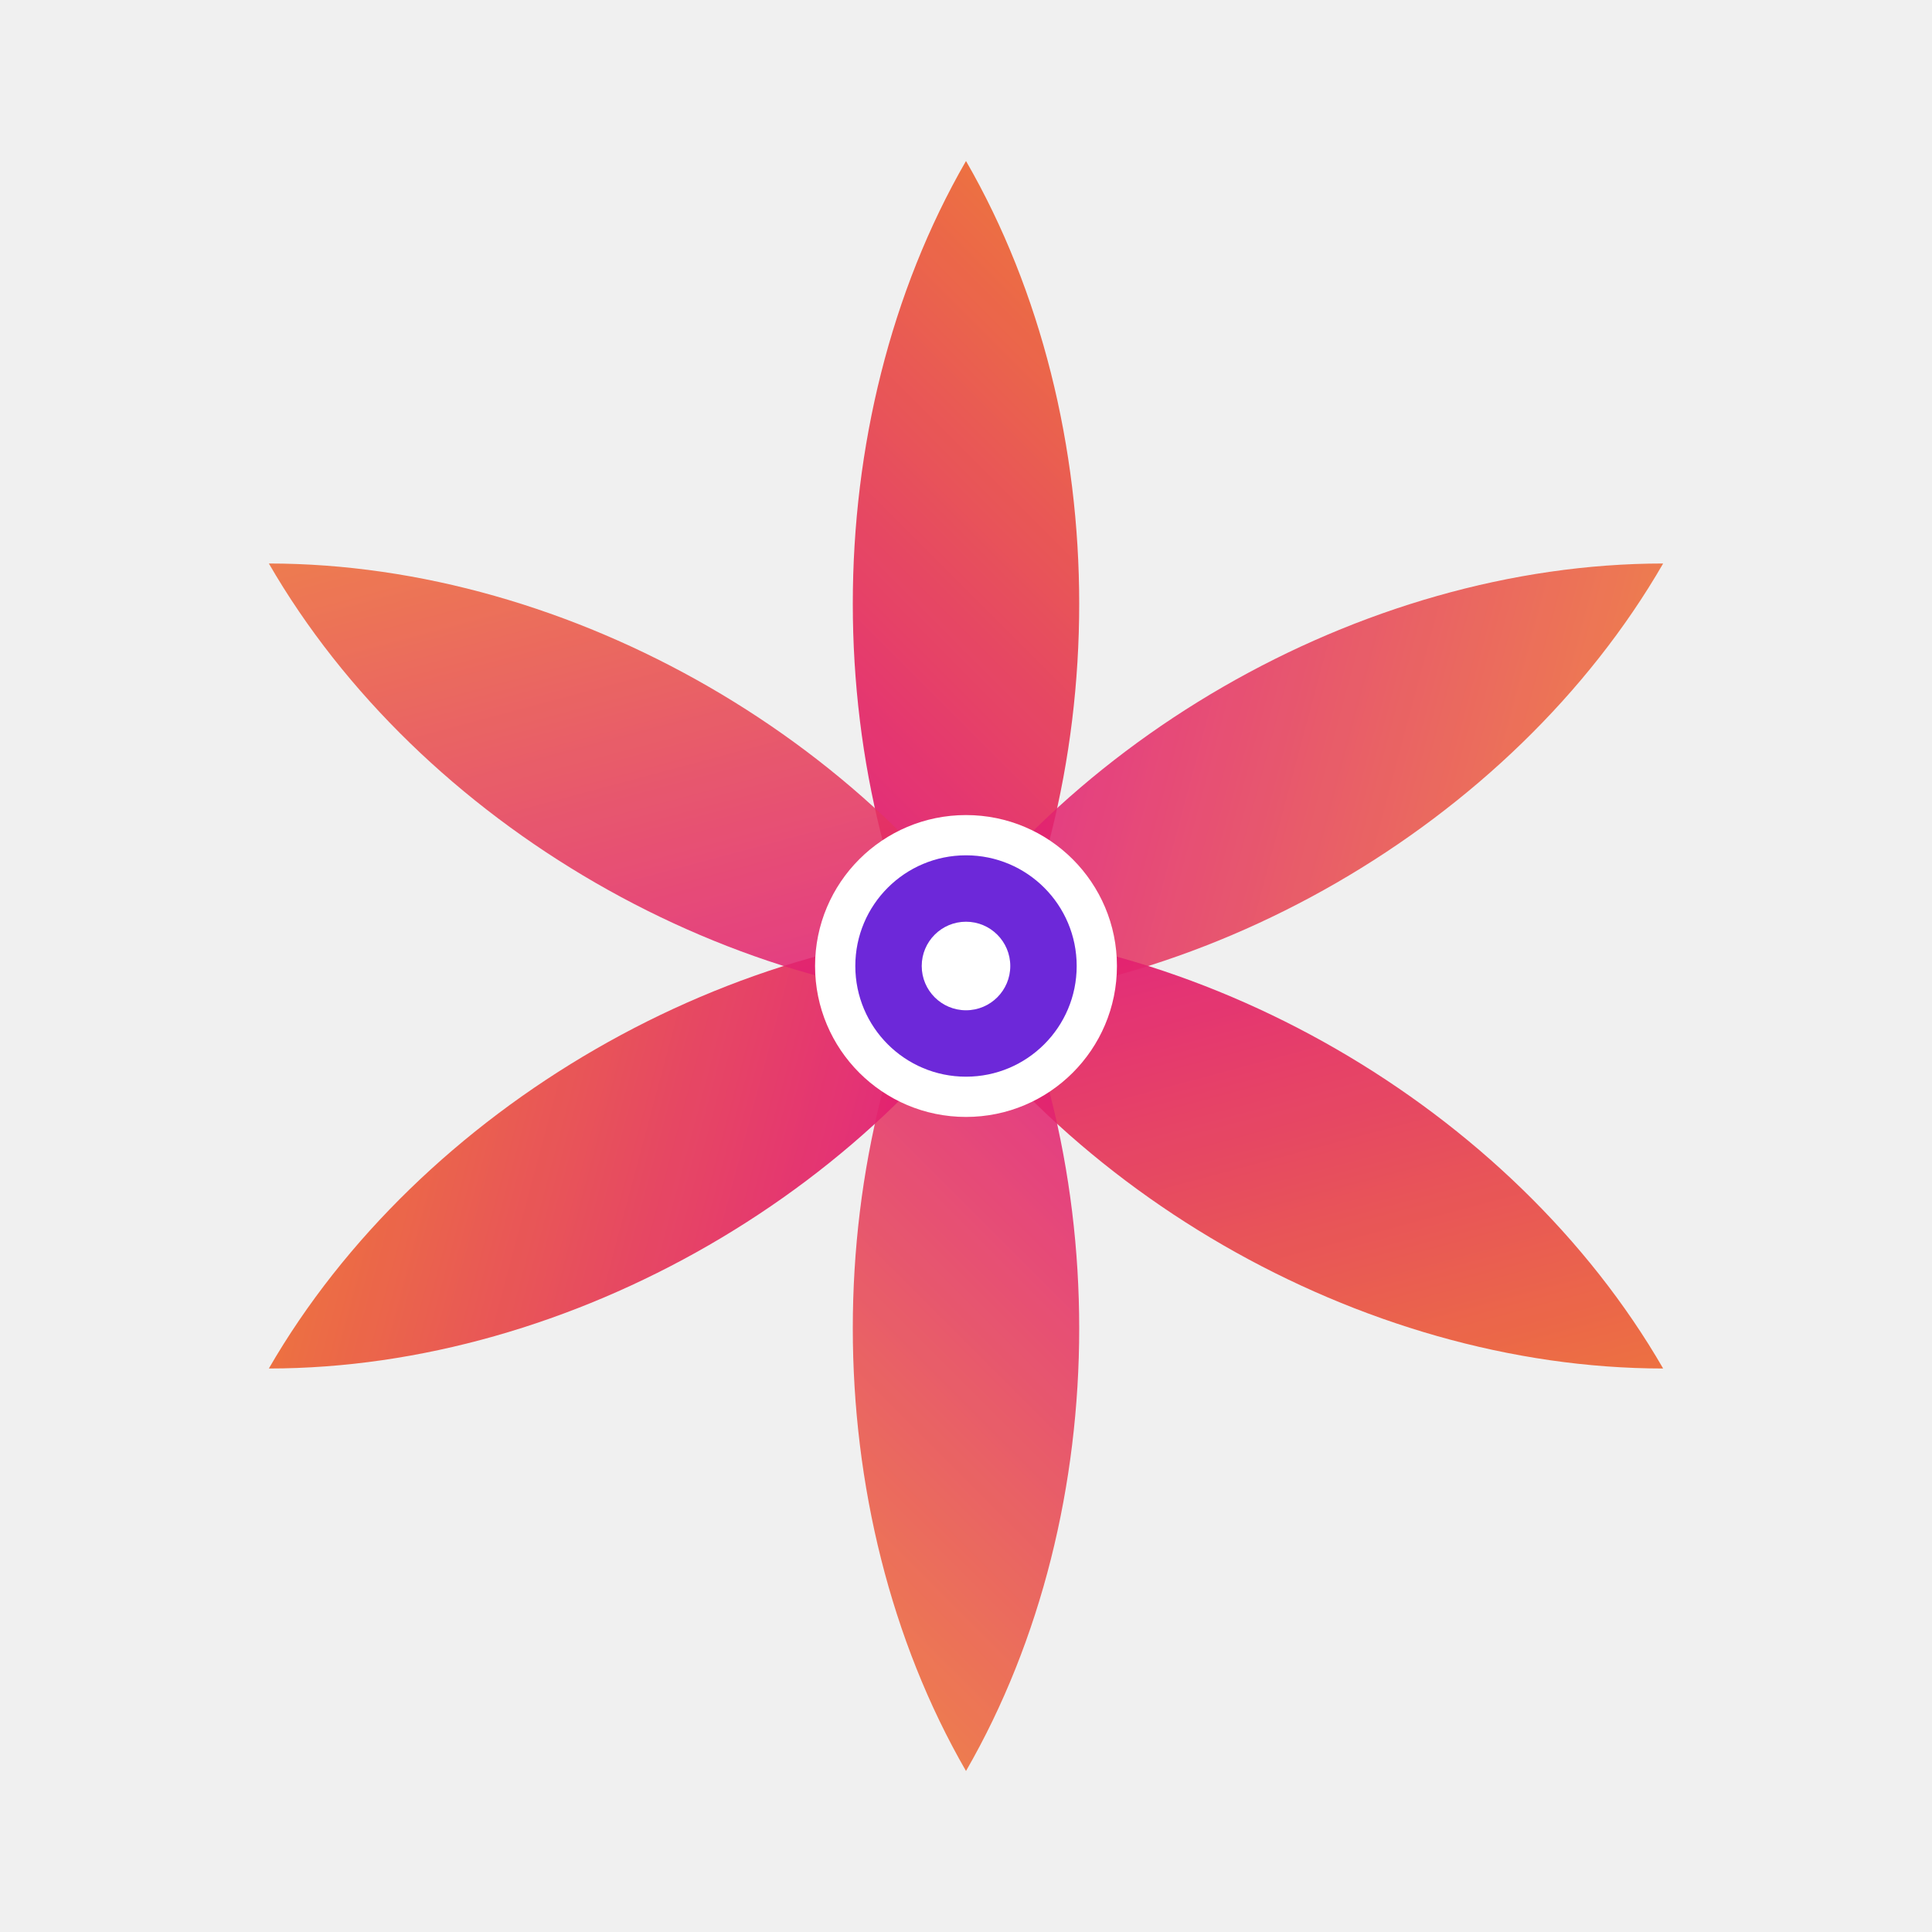
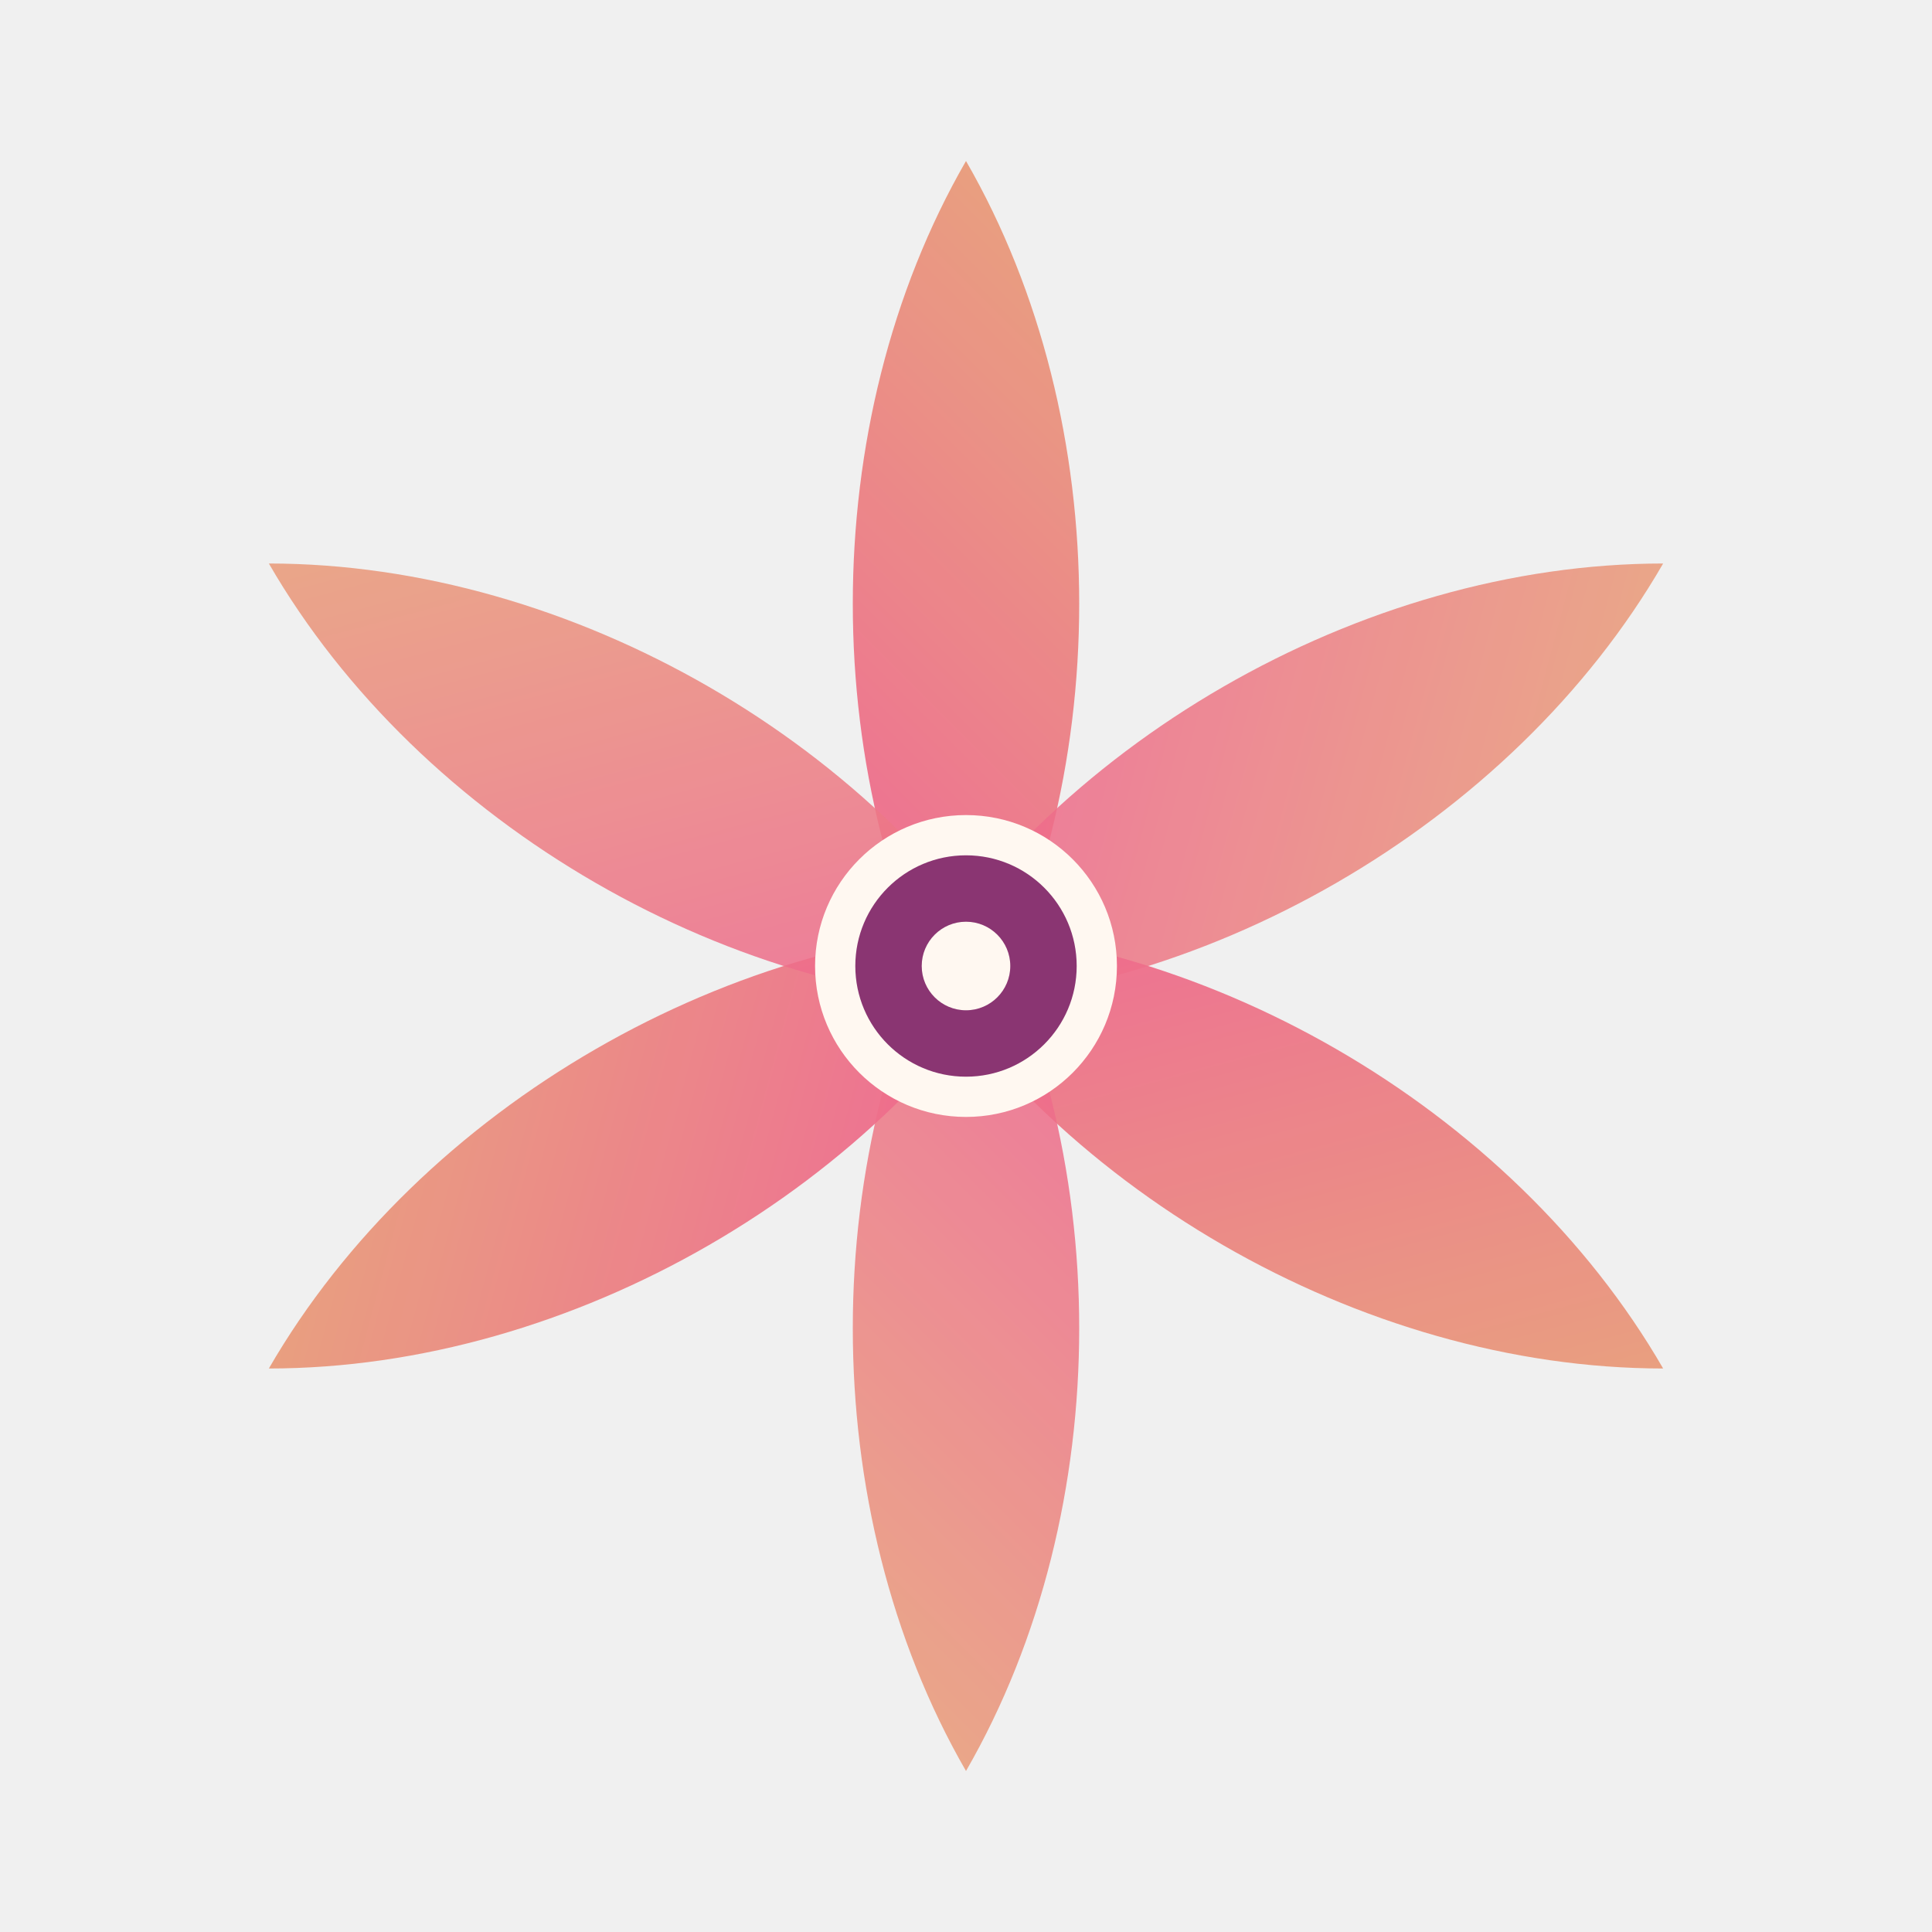
<svg xmlns="http://www.w3.org/2000/svg" width="96" height="96" viewBox="0 0 96 96" role="img" aria-label="Femio">
  <defs>
    <linearGradient id="fbloom" x1="14" y1="82" x2="82" y2="14" gradientUnits="userSpaceOnUse">
-       <stop offset="0" stop-color="#7C3AED" />
-       <stop offset=".5" stop-color="#E11D74" />
-       <stop offset="1" stop-color="#F59E0B" />
+       <stop offset="0" stop-color="#C56EA7" />
+       <stop offset=".5" stop-color="#EE6A8C" />
+       <stop offset="1" stop-color="#E5BC6B" />
    </linearGradient>
  </defs>
  <g transform="translate(48,48)" fill="url(#fbloom)">
    <path d="M0,4 C7.5,-9 7.5,-27 0,-40 C-7.5,-27 -7.5,-9 0,4 Z" opacity=".94" transform="rotate(0)" />
    <path d="M0,4 C7.5,-9 7.5,-27 0,-40 C-7.5,-27 -7.5,-9 0,4 Z" opacity=".86" transform="rotate(60)" />
    <path d="M0,4 C7.5,-9 7.5,-27 0,-40 C-7.5,-27 -7.5,-9 0,4 Z" opacity=".94" transform="rotate(120)" />
    <path d="M0,4 C7.5,-9 7.5,-27 0,-40 C-7.5,-27 -7.5,-9 0,4 Z" opacity=".86" transform="rotate(180)" />
    <path d="M0,4 C7.5,-9 7.5,-27 0,-40 C-7.5,-27 -7.5,-9 0,4 Z" opacity=".94" transform="rotate(240)" />
    <path d="M0,4 C7.5,-9 7.5,-27 0,-40 C-7.5,-27 -7.5,-9 0,4 Z" opacity=".86" transform="rotate(300)" />
  </g>
-   <circle cx="48" cy="48" r="7.5" fill="#FFFFFF" />
-   <circle cx="48" cy="48" r="5.5" fill="#6D28D9" />
-   <circle cx="48" cy="48" r="2.2" fill="#FFFFFF" />
+   <circle cx="48" cy="48" r="7.5" fill="#FFF8F1" />
+   <circle cx="48" cy="48" r="5.5" fill="#8A3572" />
+   <circle cx="48" cy="48" r="2.2" fill="#FFF8F1" />
</svg>
